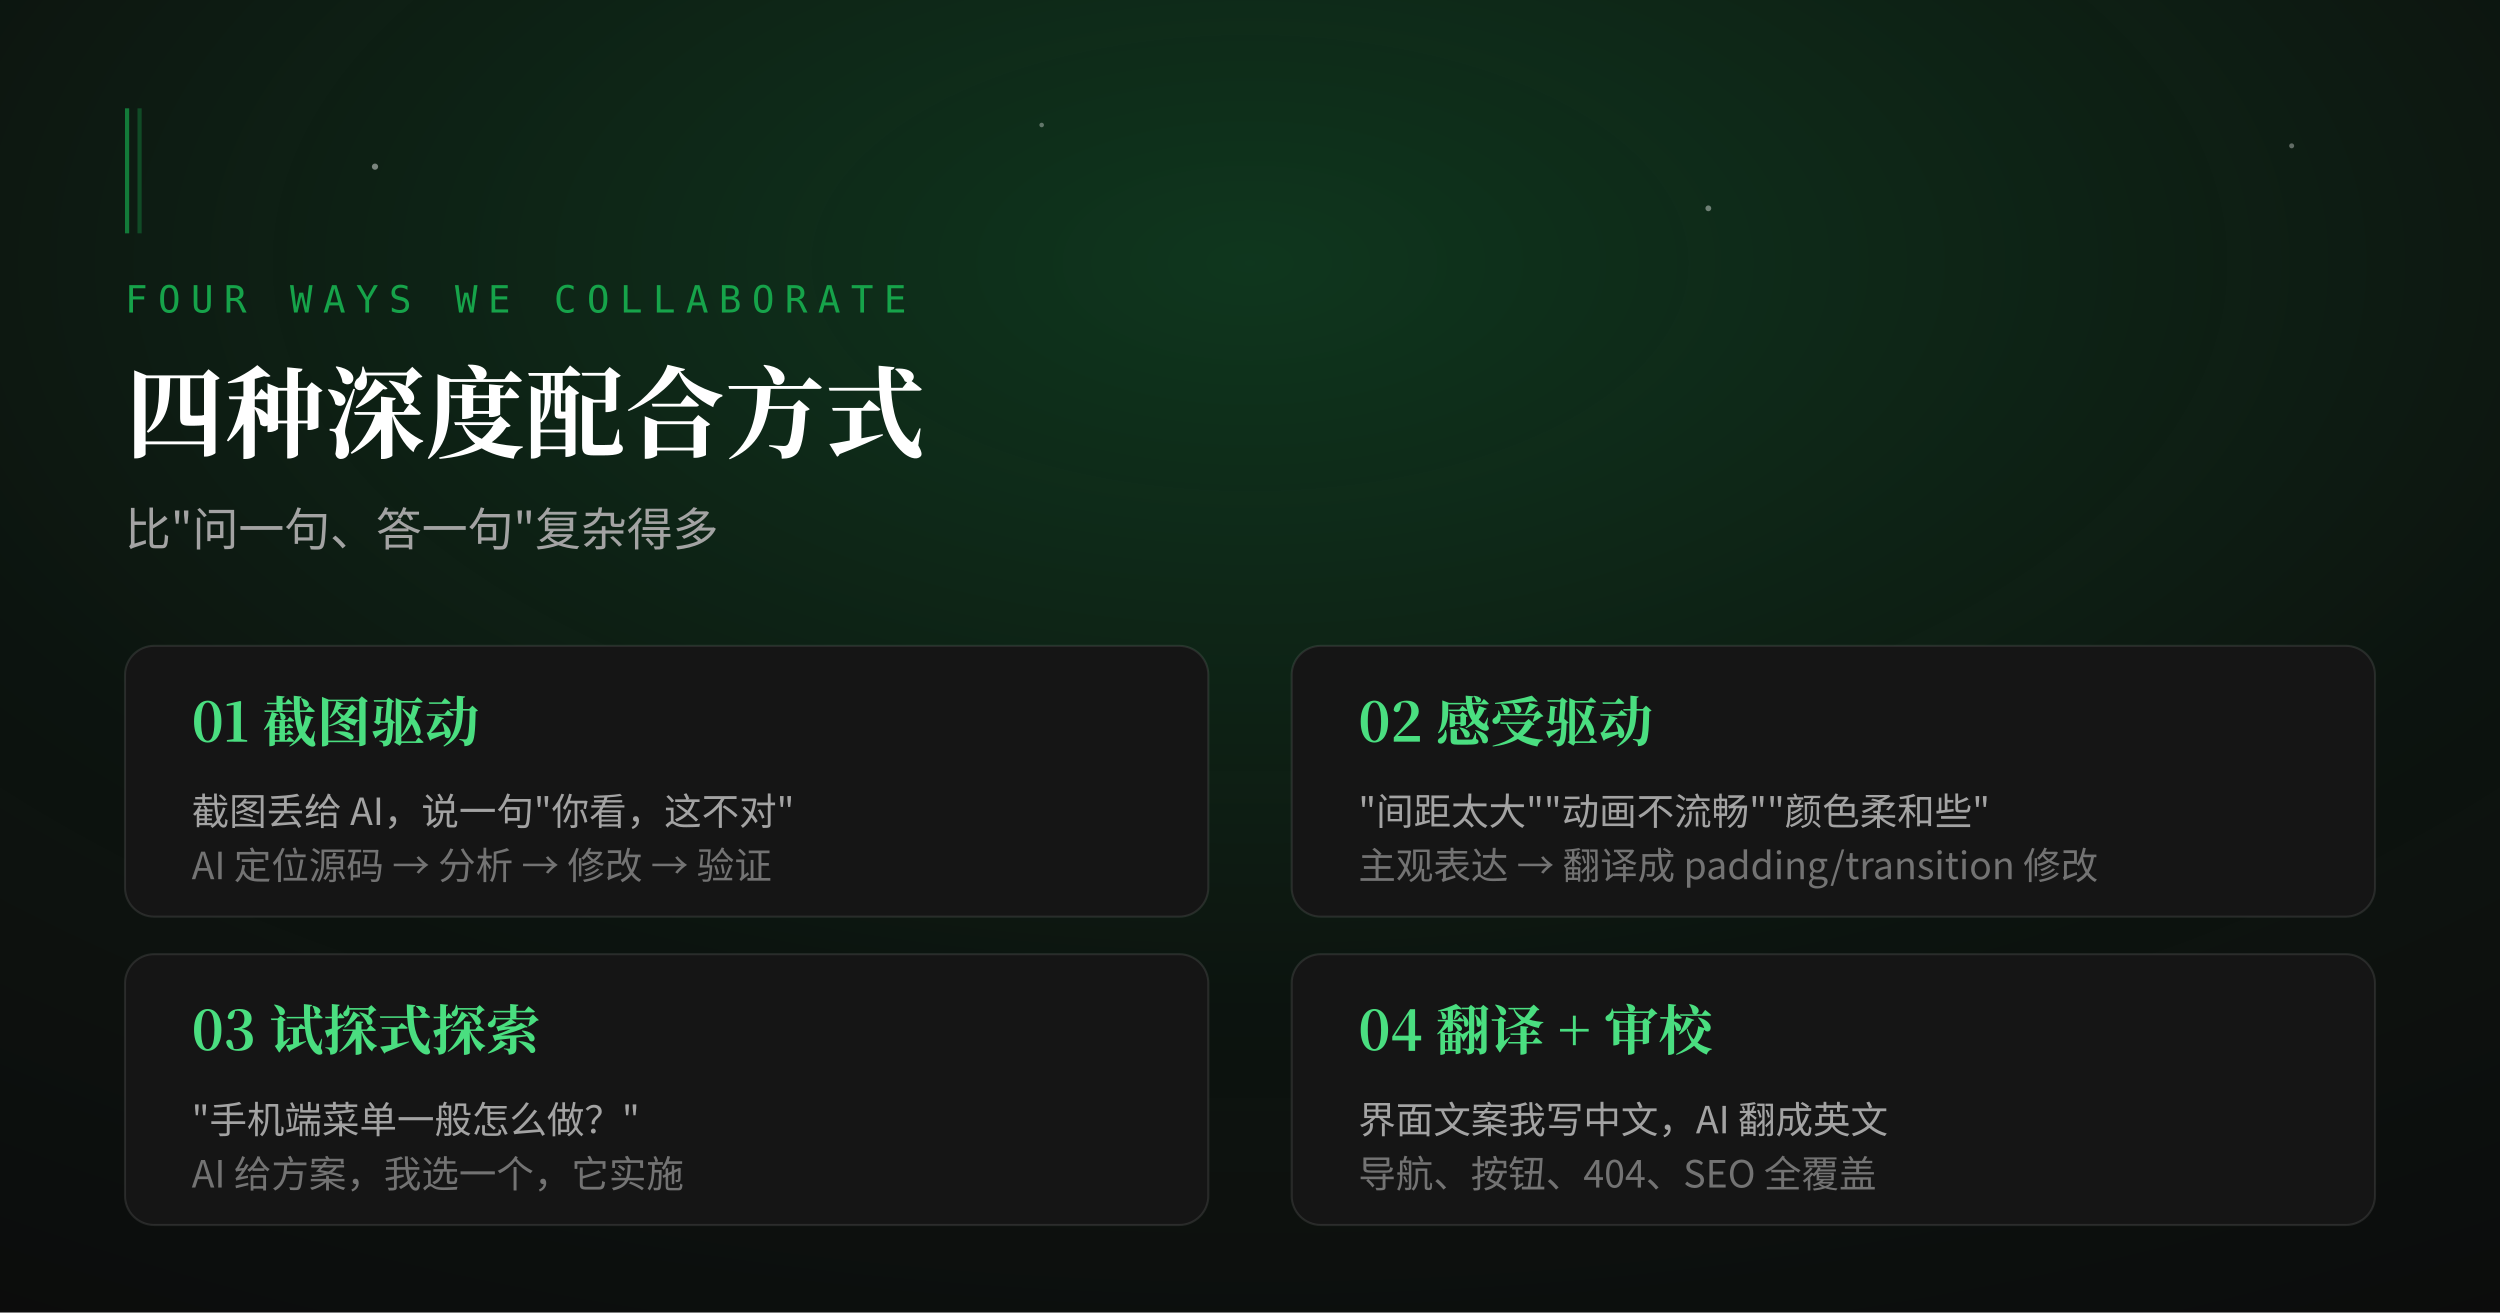
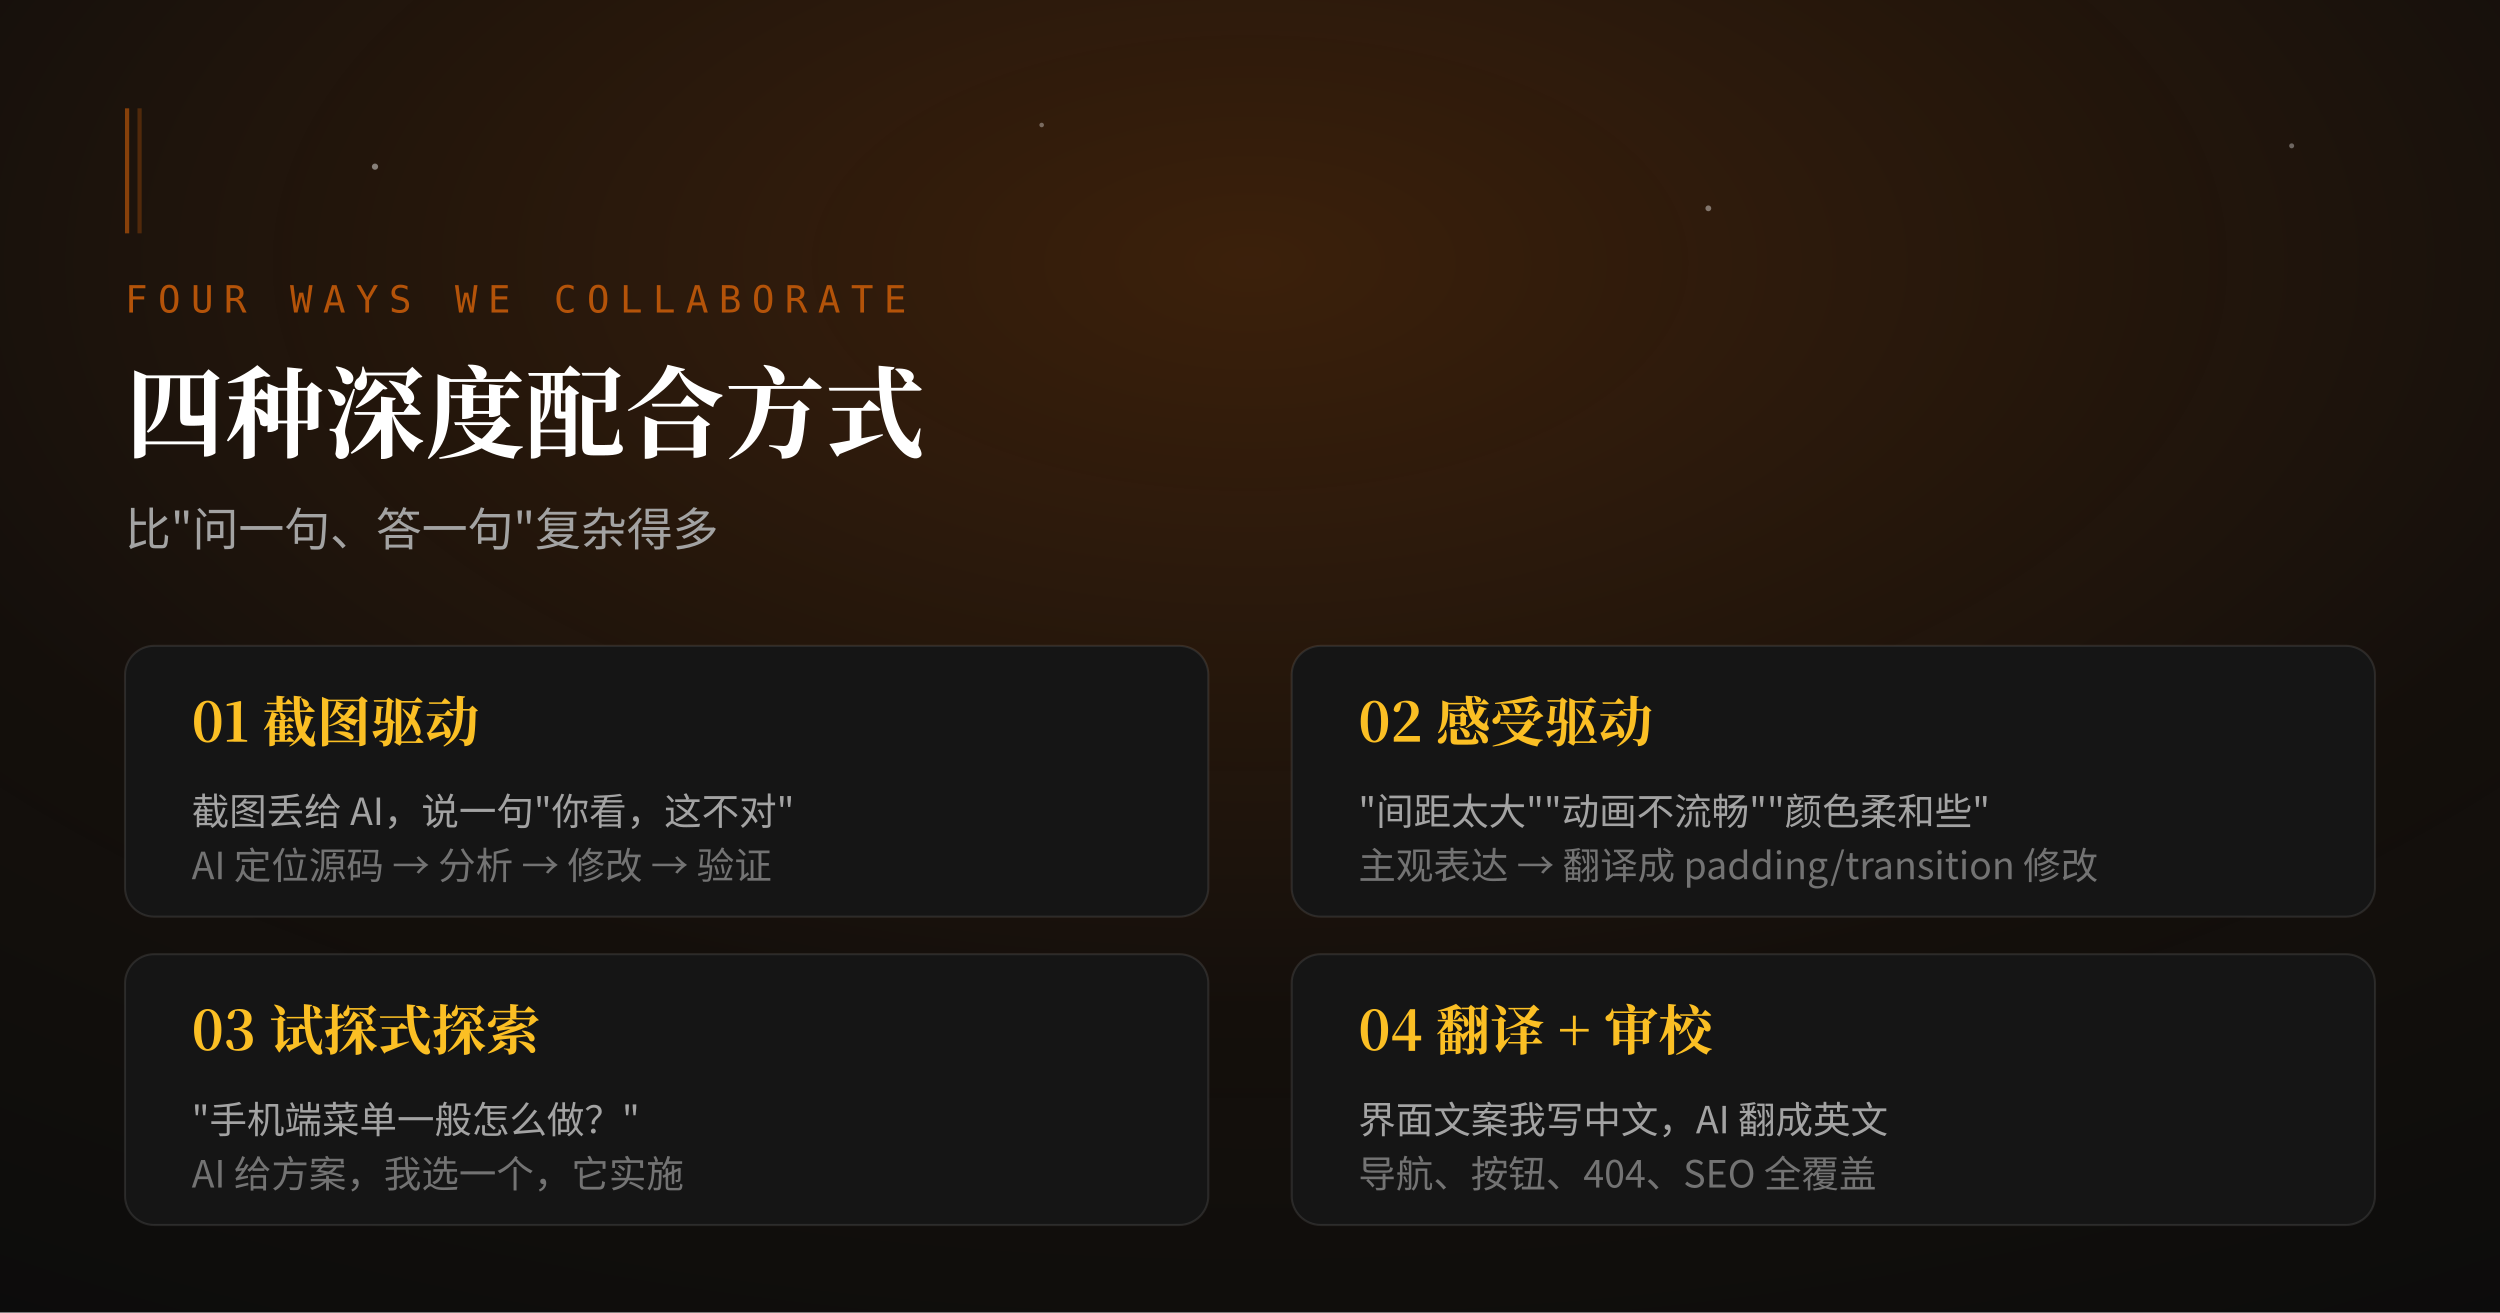
<svg xmlns="http://www.w3.org/2000/svg" width="1200" height="630" viewBox="0 0 1200 630">
  <defs>
    <radialGradient id="g1" cx="0.5" cy="0.2" r="0.95">
-       <stop offset="0%" stop-color="#16a34a" stop-opacity="0.28" />
-       <stop offset="60%" stop-color="#16a34a" stop-opacity="0.05" />
-       <stop offset="100%" stop-color="#16a34a" stop-opacity="0" />
+       <stop offset="0%" stop-color="#B45309" stop-opacity="0.28" />
+       <stop offset="60%" stop-color="#B45309" stop-opacity="0.05" />
+       <stop offset="100%" stop-color="#B45309" stop-opacity="0" />
    </radialGradient>
  </defs>
  <rect width="1200" height="630" fill="#0c0c0c" />
  <rect width="1200" height="630" fill="url(#g1)" />
  <g fill="#ffffff">
    <circle cx="180" cy="80" r="1.5" opacity="0.45" />
    <circle cx="500" cy="60" r="1.1" opacity="0.35" />
    <circle cx="820" cy="100" r="1.4" opacity="0.4" />
    <circle cx="1100" cy="70" r="1.2" opacity="0.35" />
  </g>
-   <rect x="60" y="52" width="2" height="60" fill="#16a34a" opacity="0.7" />
-   <rect x="66" y="52" width="2" height="60" fill="#16a34a" opacity="0.35" />
-   <text x="60" y="150" font-family="monospace" font-size="18" letter-spacing="5" fill="#16a34a">FOUR WAYS WE COLLABORATE</text>
+   <rect x="60" y="52" width="2" height="60" fill="#B45309" opacity="0.7" />
+   <rect x="66" y="52" width="2" height="60" fill="#B45309" opacity="0.35" />
+   <text x="60" y="150" font-family="monospace" font-size="18" letter-spacing="5" fill="#B45309">FOUR WAYS WE COLLABORATE</text>
  <text x="60" y="216" font-family="Noto Serif CJK SC" font-size="48" font-weight="bold" fill="#ffffff">四种深度配合方式</text>
  <text x="60" y="262" font-family="Noto Sans CJK SC" font-size="22" fill="#a3a3a3">比"问一句、答一句"复杂得多</text>
  <g>
    <rect x="60" y="310" width="520" height="130" rx="14" fill="#151515" stroke="#ffffff" stroke-opacity="0.10" />
-     <text x="92" y="356" font-family="Noto Serif CJK SC" font-size="26" font-weight="bold" fill="#4ade80">01 截图驱动</text>
+     <text x="92" y="356" font-family="Noto Serif CJK SC" font-size="26" font-weight="bold" fill="#FBBF24">01 截图驱动</text>
    <text x="92" y="396" font-family="Noto Sans CJK SC" font-size="18" fill="#a3a3a3">截图丢给 AI，说一句"你看，这不对"</text>
    <text x="92" y="422" font-family="Noto Sans CJK SC" font-size="18" fill="#737373">AI 定位源码 → 分析 → 修改 → 验证</text>
  </g>
  <g>
    <rect x="620" y="310" width="520" height="130" rx="14" fill="#151515" stroke="#ffffff" stroke-opacity="0.10" />
-     <text x="652" y="356" font-family="Noto Serif CJK SC" font-size="26" font-weight="bold" fill="#4ade80">02 感受驱动</text>
+     <text x="652" y="356" font-family="Noto Serif CJK SC" font-size="26" font-weight="bold" fill="#FBBF24">02 感受驱动</text>
    <text x="652" y="396" font-family="Noto Sans CJK SC" font-size="18" fill="#a3a3a3">"间距太大""动画不流畅""颜色柔和些"</text>
    <text x="652" y="422" font-family="Noto Sans CJK SC" font-size="18" fill="#737373">主观表达 → 翻译成 padding/transition 修改</text>
  </g>
  <g>
    <rect x="60" y="458" width="520" height="130" rx="14" fill="#151515" stroke="#ffffff" stroke-opacity="0.10" />
-     <text x="92" y="504" font-family="Noto Serif CJK SC" font-size="26" font-weight="bold" fill="#4ade80">03 试探式探索</text>
+     <text x="92" y="504" font-family="Noto Serif CJK SC" font-size="26" font-weight="bold" fill="#FBBF24">03 试探式探索</text>
    <text x="92" y="544" font-family="Noto Sans CJK SC" font-size="18" fill="#a3a3a3">"手机端菜单一般怎么做？"</text>
    <text x="92" y="570" font-family="Noto Sans CJK SC" font-size="18" fill="#737373">AI 给方案，我选一个，它实施</text>
  </g>
  <g>
    <rect x="620" y="458" width="520" height="130" rx="14" fill="#151515" stroke="#ffffff" stroke-opacity="0.10" />
-     <text x="652" y="504" font-family="Noto Serif CJK SC" font-size="26" font-weight="bold" fill="#4ade80">04 翻译 + 审校</text>
+     <text x="652" y="504" font-family="Noto Serif CJK SC" font-size="26" font-weight="bold" fill="#FBBF24">04 翻译 + 审校</text>
    <text x="652" y="544" font-family="Noto Sans CJK SC" font-size="18" fill="#a3a3a3">界面文案我写中文，AI 翻成英文</text>
    <text x="652" y="570" font-family="Noto Sans CJK SC" font-size="18" fill="#737373">导航、按钮、404、SEO 全覆盖</text>
  </g>
</svg>
